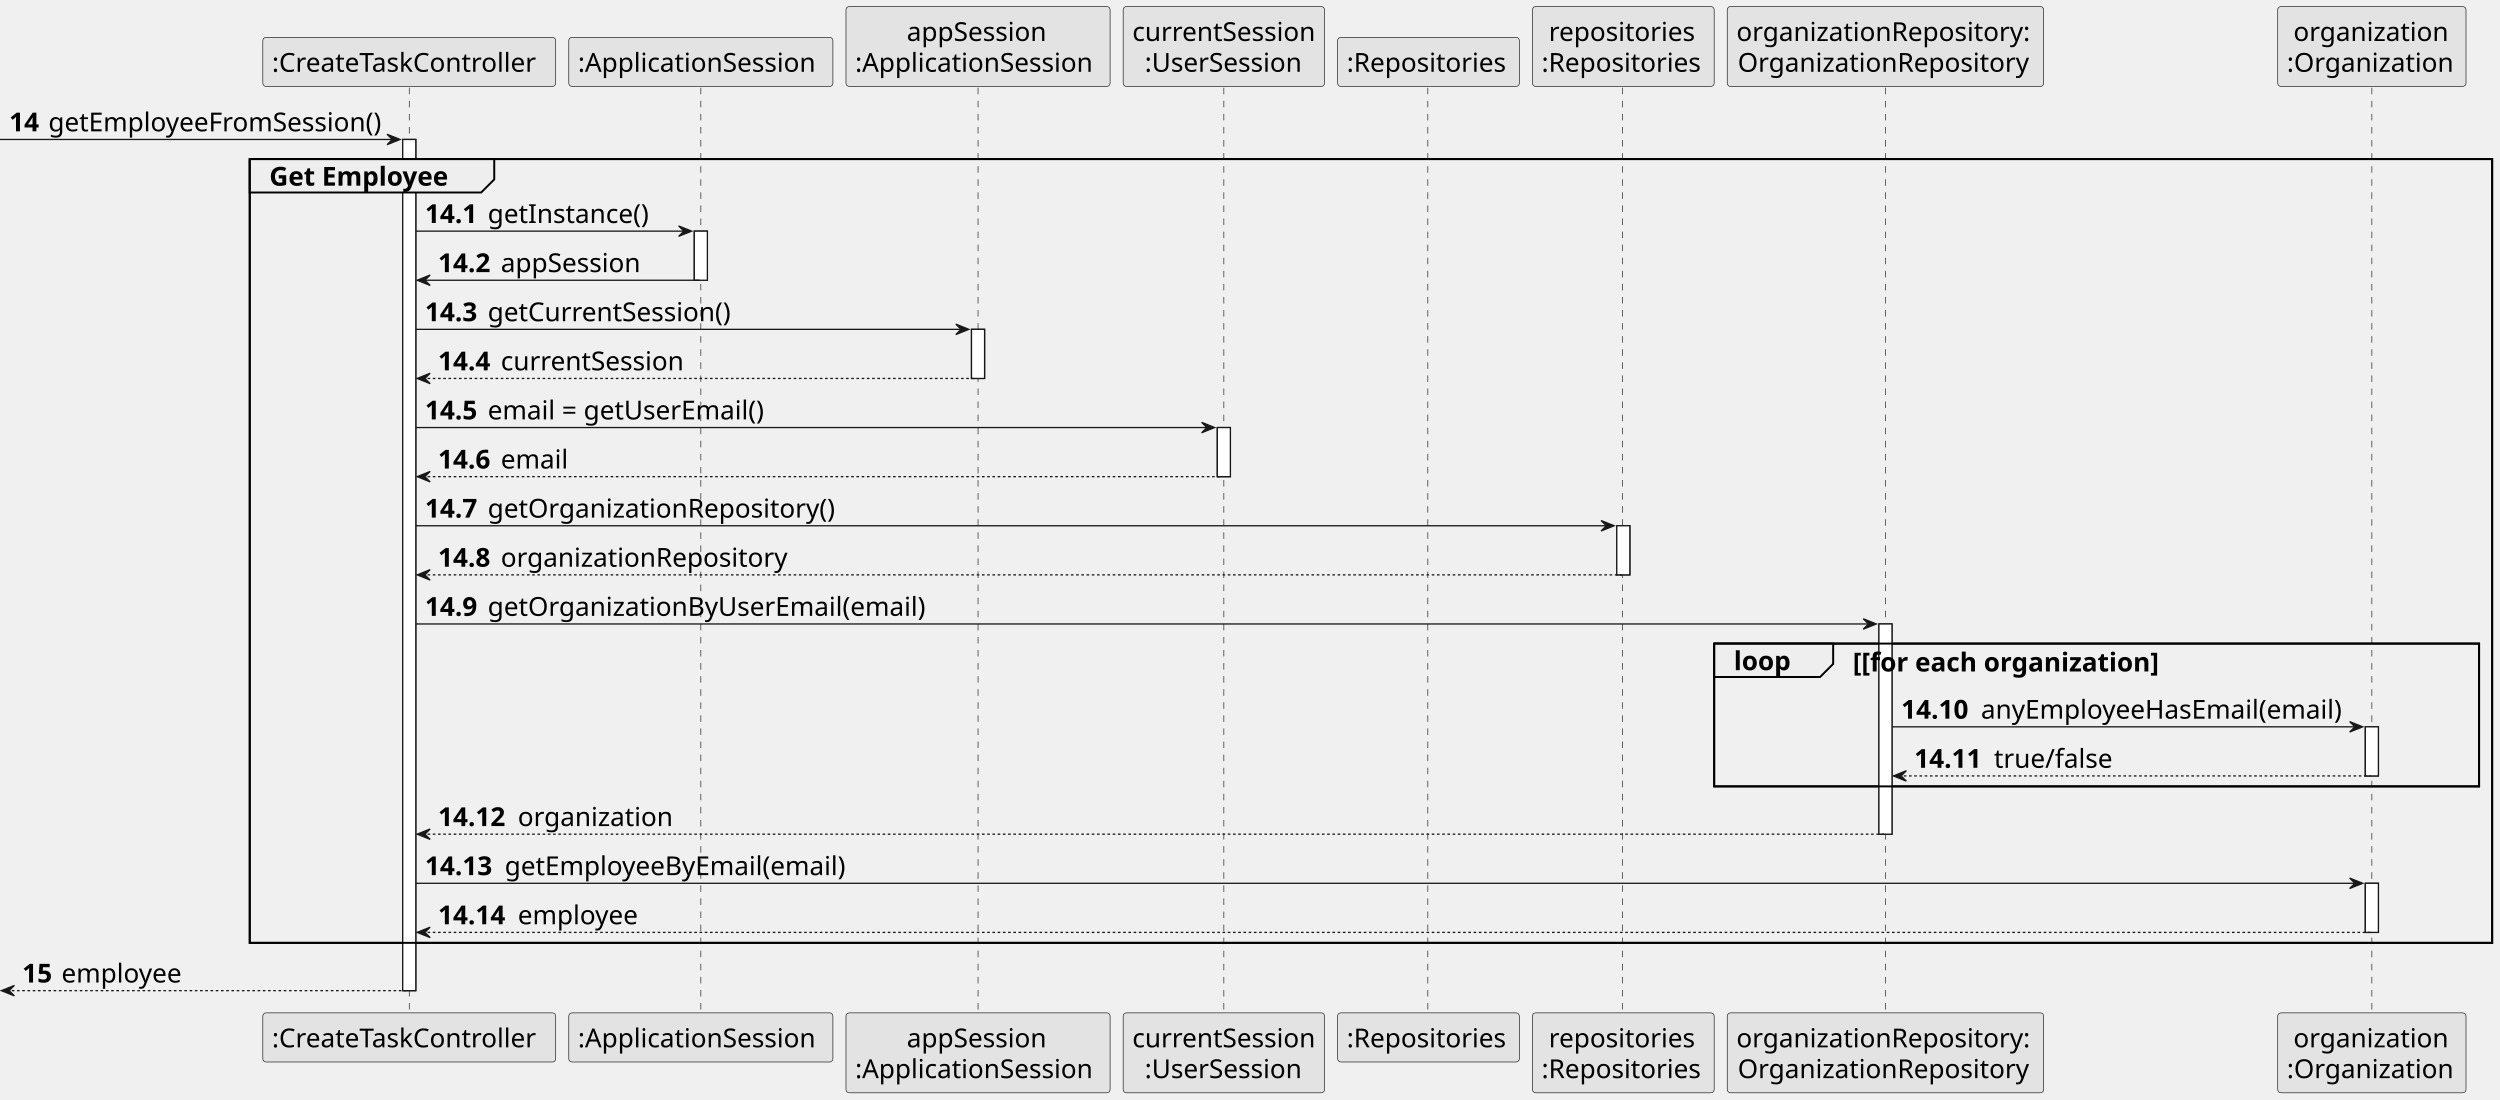
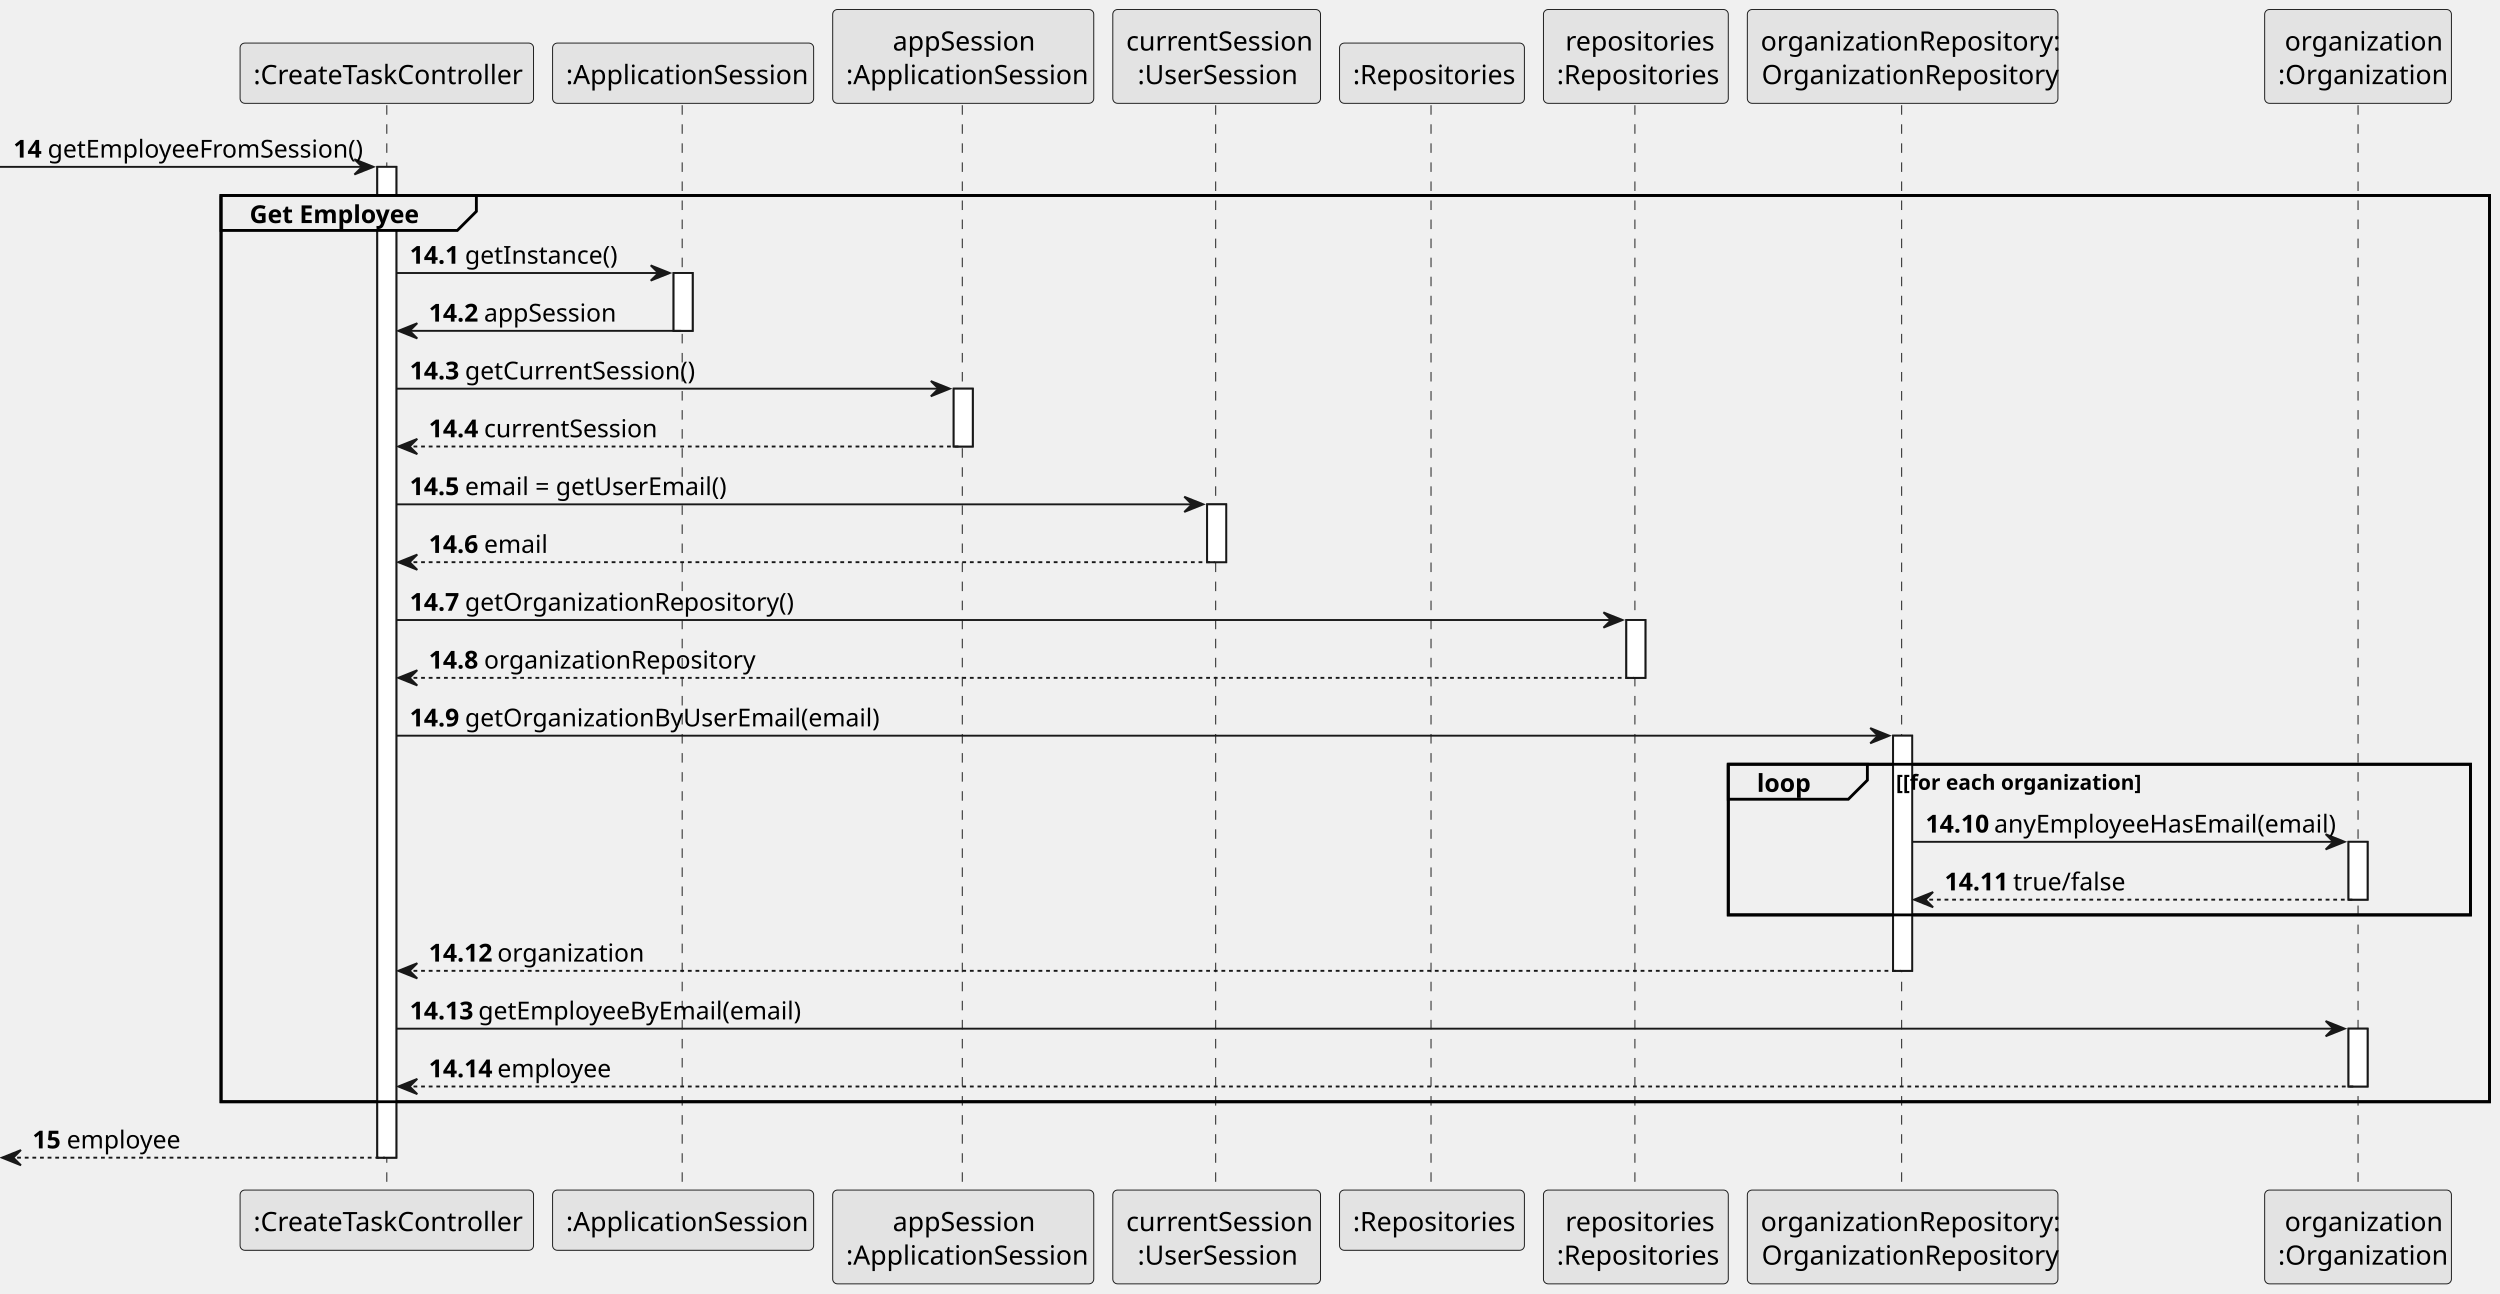
- <svg xmlns="http://www.w3.org/2000/svg" contentStyleType="text/css" height="841px" preserveAspectRatio="none" style="width:1912px;height:841px;background:#FFFFFF;" version="1.1" viewBox="0 0 1912 841" width="1912px" zoomAndPan="magnify">
+ <svg xmlns="http://www.w3.org/2000/svg" contentStyleType="text/css" height="679px" preserveAspectRatio="none" style="width:1312px;height:679px;background:#FFFFFF;" version="1.1" viewBox="0 0 1312 679" width="1312px" zoomAndPan="magnify">
  <defs />
  <g>
-     <rect fill="#FFFFFF" height="650.984" style="stroke:#181818;stroke-width:1.0;" width="10" x="308" y="106.664" />
-     <rect fill="#FFFFFF" height="37.555" style="stroke:#181818;stroke-width:1.0;" width="10" x="531" y="176.773" />
-     <rect fill="#FFFFFF" height="37.555" style="stroke:#181818;stroke-width:1.0;" width="10" x="743" y="251.883" />
-     <rect fill="#FFFFFF" height="37.555" style="stroke:#181818;stroke-width:1.0;" width="10" x="931" y="326.992" />
-     <rect fill="#FFFFFF" height="37.555" style="stroke:#181818;stroke-width:1.0;" width="10" x="1236.5" y="402.102" />
-     <rect fill="#FFFFFF" height="160.773" style="stroke:#181818;stroke-width:1.0;" width="10" x="1437" y="477.211" />
-     <rect fill="#FFFFFF" height="37.555" style="stroke:#181818;stroke-width:1.0;" width="10" x="1809" y="555.875" />
-     <rect fill="#FFFFFF" height="37.555" style="stroke:#181818;stroke-width:1.0;" width="10" x="1809" y="675.539" />
-     <rect fill="none" height="599.43" style="stroke:#000000;stroke-width:1.5;" width="1715" x="191" y="121.664" />
-     <rect fill="none" height="109.219" style="stroke:#000000;stroke-width:1.5;" width="585" x="1311" y="492.211" />
-     <line style="stroke:#181818;stroke-width:0.5;stroke-dasharray:5.0,5.0;" x1="313" x2="313" y1="67.109" y2="775.648" />
-     <line style="stroke:#181818;stroke-width:0.5;stroke-dasharray:5.0,5.0;" x1="536" x2="536" y1="67.109" y2="775.648" />
-     <line style="stroke:#181818;stroke-width:0.5;stroke-dasharray:5.0,5.0;" x1="748" x2="748" y1="67.109" y2="775.648" />
-     <line style="stroke:#181818;stroke-width:0.5;stroke-dasharray:5.0,5.0;" x1="936" x2="936" y1="67.109" y2="775.648" />
-     <line style="stroke:#181818;stroke-width:0.5;stroke-dasharray:5.0,5.0;" x1="1092" x2="1092" y1="67.109" y2="775.648" />
-     <line style="stroke:#181818;stroke-width:0.5;stroke-dasharray:5.0,5.0;" x1="1241" x2="1241" y1="67.109" y2="775.648" />
-     <line style="stroke:#181818;stroke-width:0.5;stroke-dasharray:5.0,5.0;" x1="1442" x2="1442" y1="67.109" y2="775.648" />
-     <line style="stroke:#181818;stroke-width:0.5;stroke-dasharray:5.0,5.0;" x1="1814" x2="1814" y1="67.109" y2="775.648" />
-     <rect fill="#E3E3E3" height="37.555" rx="2.5" ry="2.5" style="stroke:#181818;stroke-width:0.5;" width="224" x="201" y="28.555" />
-     <text fill="#000000" font-family="sans-serif" font-size="20" lengthAdjust="spacing" textLength="210" x="208" y="54.891">:CreateTaskController</text>
-     <rect fill="#E3E3E3" height="37.555" rx="2.5" ry="2.5" style="stroke:#181818;stroke-width:0.5;" width="224" x="201" y="774.648" />
-     <text fill="#000000" font-family="sans-serif" font-size="20" lengthAdjust="spacing" textLength="210" x="208" y="800.984">:CreateTaskController</text>
-     <rect fill="#E3E3E3" height="37.555" rx="2.5" ry="2.5" style="stroke:#181818;stroke-width:0.5;" width="202" x="435" y="28.555" />
-     <text fill="#000000" font-family="sans-serif" font-size="20" lengthAdjust="spacing" textLength="188" x="442" y="54.891">:ApplicationSession</text>
-     <rect fill="#E3E3E3" height="37.555" rx="2.5" ry="2.5" style="stroke:#181818;stroke-width:0.5;" width="202" x="435" y="774.648" />
-     <text fill="#000000" font-family="sans-serif" font-size="20" lengthAdjust="spacing" textLength="188" x="442" y="800.984">:ApplicationSession</text>
-     <rect fill="#E3E3E3" height="61.109" rx="2.5" ry="2.5" style="stroke:#181818;stroke-width:0.5;" width="202" x="647" y="5" />
-     <text fill="#000000" font-family="sans-serif" font-size="20" lengthAdjust="spacing" textLength="109" x="693.5" y="31.336">appSession</text>
-     <text fill="#000000" font-family="sans-serif" font-size="20" lengthAdjust="spacing" textLength="188" x="654" y="54.891">:ApplicationSession</text>
-     <rect fill="#E3E3E3" height="61.109" rx="2.5" ry="2.5" style="stroke:#181818;stroke-width:0.5;" width="202" x="647" y="774.648" />
-     <text fill="#000000" font-family="sans-serif" font-size="20" lengthAdjust="spacing" textLength="109" x="693.5" y="800.984">appSession</text>
-     <text fill="#000000" font-family="sans-serif" font-size="20" lengthAdjust="spacing" textLength="188" x="654" y="824.539">:ApplicationSession</text>
-     <rect fill="#E3E3E3" height="61.109" rx="2.5" ry="2.5" style="stroke:#181818;stroke-width:0.5;" width="154" x="859" y="5" />
-     <text fill="#000000" font-family="sans-serif" font-size="20" lengthAdjust="spacing" textLength="140" x="866" y="31.336">currentSession</text>
-     <text fill="#000000" font-family="sans-serif" font-size="20" lengthAdjust="spacing" textLength="121" x="875.5" y="54.891">:UserSession</text>
-     <rect fill="#E3E3E3" height="61.109" rx="2.5" ry="2.5" style="stroke:#181818;stroke-width:0.5;" width="154" x="859" y="774.648" />
-     <text fill="#000000" font-family="sans-serif" font-size="20" lengthAdjust="spacing" textLength="140" x="866" y="800.984">currentSession</text>
-     <text fill="#000000" font-family="sans-serif" font-size="20" lengthAdjust="spacing" textLength="121" x="875.5" y="824.539">:UserSession</text>
-     <rect fill="#E3E3E3" height="37.555" rx="2.5" ry="2.5" style="stroke:#181818;stroke-width:0.5;" width="139" x="1023" y="28.555" />
-     <text fill="#000000" font-family="sans-serif" font-size="20" lengthAdjust="spacing" textLength="125" x="1030" y="54.891">:Repositories</text>
-     <rect fill="#E3E3E3" height="37.555" rx="2.5" ry="2.5" style="stroke:#181818;stroke-width:0.5;" width="139" x="1023" y="774.648" />
-     <text fill="#000000" font-family="sans-serif" font-size="20" lengthAdjust="spacing" textLength="125" x="1030" y="800.984">:Repositories</text>
-     <rect fill="#E3E3E3" height="61.109" rx="2.5" ry="2.5" style="stroke:#181818;stroke-width:0.5;" width="139" x="1172" y="5" />
-     <text fill="#000000" font-family="sans-serif" font-size="20" lengthAdjust="spacing" textLength="114" x="1184.5" y="31.336">repositories</text>
-     <text fill="#000000" font-family="sans-serif" font-size="20" lengthAdjust="spacing" textLength="125" x="1179" y="54.891">:Repositories</text>
-     <rect fill="#E3E3E3" height="61.109" rx="2.5" ry="2.5" style="stroke:#181818;stroke-width:0.5;" width="139" x="1172" y="774.648" />
-     <text fill="#000000" font-family="sans-serif" font-size="20" lengthAdjust="spacing" textLength="114" x="1184.5" y="800.984">repositories</text>
-     <text fill="#000000" font-family="sans-serif" font-size="20" lengthAdjust="spacing" textLength="125" x="1179" y="824.539">:Repositories</text>
-     <rect fill="#E3E3E3" height="61.109" rx="2.5" ry="2.5" style="stroke:#181818;stroke-width:0.5;" width="242" x="1321" y="5" />
-     <text fill="#000000" font-family="sans-serif" font-size="20" lengthAdjust="spacing" textLength="228" x="1328" y="31.336">organizationRepository:</text>
-     <text fill="#000000" font-family="sans-serif" font-size="20" lengthAdjust="spacing" textLength="226" x="1329" y="54.891">OrganizationRepository</text>
-     <rect fill="#E3E3E3" height="61.109" rx="2.5" ry="2.5" style="stroke:#181818;stroke-width:0.5;" width="242" x="1321" y="774.648" />
-     <text fill="#000000" font-family="sans-serif" font-size="20" lengthAdjust="spacing" textLength="228" x="1328" y="800.984">organizationRepository:</text>
-     <text fill="#000000" font-family="sans-serif" font-size="20" lengthAdjust="spacing" textLength="226" x="1329" y="824.539">OrganizationRepository</text>
-     <rect fill="#E3E3E3" height="61.109" rx="2.5" ry="2.5" style="stroke:#181818;stroke-width:0.5;" width="144" x="1742" y="5" />
-     <text fill="#000000" font-family="sans-serif" font-size="20" lengthAdjust="spacing" textLength="120" x="1754" y="31.336">organization</text>
-     <text fill="#000000" font-family="sans-serif" font-size="20" lengthAdjust="spacing" textLength="130" x="1749" y="54.891">:Organization</text>
-     <rect fill="#E3E3E3" height="61.109" rx="2.5" ry="2.5" style="stroke:#181818;stroke-width:0.5;" width="144" x="1742" y="774.648" />
-     <text fill="#000000" font-family="sans-serif" font-size="20" lengthAdjust="spacing" textLength="120" x="1754" y="800.984">organization</text>
-     <text fill="#000000" font-family="sans-serif" font-size="20" lengthAdjust="spacing" textLength="130" x="1749" y="824.539">:Organization</text>
-     <rect fill="#FFFFFF" height="650.984" style="stroke:#181818;stroke-width:1.0;" width="10" x="308" y="106.664" />
-     <rect fill="#FFFFFF" height="37.555" style="stroke:#181818;stroke-width:1.0;" width="10" x="531" y="176.773" />
-     <rect fill="#FFFFFF" height="37.555" style="stroke:#181818;stroke-width:1.0;" width="10" x="743" y="251.883" />
-     <rect fill="#FFFFFF" height="37.555" style="stroke:#181818;stroke-width:1.0;" width="10" x="931" y="326.992" />
-     <rect fill="#FFFFFF" height="37.555" style="stroke:#181818;stroke-width:1.0;" width="10" x="1236.5" y="402.102" />
-     <rect fill="#FFFFFF" height="160.773" style="stroke:#181818;stroke-width:1.0;" width="10" x="1437" y="477.211" />
-     <rect fill="#FFFFFF" height="37.555" style="stroke:#181818;stroke-width:1.0;" width="10" x="1809" y="555.875" />
-     <rect fill="#FFFFFF" height="37.555" style="stroke:#181818;stroke-width:1.0;" width="10" x="1809" y="675.539" />
-     <polygon fill="#181818" points="296,102.664,306,106.664,296,110.664,300,106.664" style="stroke:#181818;stroke-width:1.0;" />
-     <line style="stroke:#181818;stroke-width:1.0;" x1="0" x2="302" y1="106.664" y2="106.664" />
-     <text fill="#000000" font-family="sans-serif" font-size="20" font-weight="bold" lengthAdjust="spacing" textLength="26" x="7" y="100.445">14</text>
-     <text fill="#000000" font-family="sans-serif" font-size="20" lengthAdjust="spacing" textLength="259" x="37" y="100.445">getEmployeeFromSession()</text>
-     <path d="M191,121.664 L378,121.664 L378,137.219 L368,147.219 L191,147.219 L191,121.664 " fill="#EEEEEE" style="stroke:#000000;stroke-width:1.5;" />
-     <rect fill="none" height="599.43" style="stroke:#000000;stroke-width:1.5;" width="1715" x="191" y="121.664" />
-     <text fill="#000000" font-family="sans-serif" font-size="20" font-weight="bold" lengthAdjust="spacing" textLength="142" x="206" y="142">Get Employee</text>
-     <polygon fill="#181818" points="519,172.773,529,176.773,519,180.773,523,176.773" style="stroke:#181818;stroke-width:1.0;" />
-     <line style="stroke:#181818;stroke-width:1.0;" x1="318" x2="525" y1="176.773" y2="176.773" />
-     <text fill="#000000" font-family="sans-serif" font-size="20" font-weight="bold" lengthAdjust="spacing" textLength="44" x="325" y="170.555">14.1</text>
-     <text fill="#000000" font-family="sans-serif" font-size="20" lengthAdjust="spacing" textLength="123" x="373" y="170.555">getInstance()</text>
-     <polygon fill="#181818" points="329,210.328,319,214.328,329,218.328,325,214.328" style="stroke:#181818;stroke-width:1.0;" />
-     <line style="stroke:#181818;stroke-width:1.0;" x1="323" x2="535" y1="214.328" y2="214.328" />
-     <text fill="#000000" font-family="sans-serif" font-size="20" font-weight="bold" lengthAdjust="spacing" textLength="44" x="335" y="208.109">14.2</text>
-     <text fill="#000000" font-family="sans-serif" font-size="20" lengthAdjust="spacing" textLength="109" x="383" y="208.109">appSession</text>
-     <polygon fill="#181818" points="731,247.883,741,251.883,731,255.883,735,251.883" style="stroke:#181818;stroke-width:1.0;" />
-     <line style="stroke:#181818;stroke-width:1.0;" x1="318" x2="737" y1="251.883" y2="251.883" />
-     <text fill="#000000" font-family="sans-serif" font-size="20" font-weight="bold" lengthAdjust="spacing" textLength="44" x="325" y="245.664">14.3</text>
-     <text fill="#000000" font-family="sans-serif" font-size="20" lengthAdjust="spacing" textLength="188" x="373" y="245.664">getCurrentSession()</text>
-     <polygon fill="#181818" points="329,285.438,319,289.438,329,293.438,325,289.438" style="stroke:#181818;stroke-width:1.0;" />
-     <line style="stroke:#181818;stroke-width:1.0;stroke-dasharray:2.0,2.0;" x1="323" x2="747" y1="289.438" y2="289.438" />
-     <text fill="#000000" font-family="sans-serif" font-size="20" font-weight="bold" lengthAdjust="spacing" textLength="44" x="335" y="283.219">14.4</text>
-     <text fill="#000000" font-family="sans-serif" font-size="20" lengthAdjust="spacing" textLength="140" x="383" y="283.219">currentSession</text>
-     <polygon fill="#181818" points="919,322.992,929,326.992,919,330.992,923,326.992" style="stroke:#181818;stroke-width:1.0;" />
-     <line style="stroke:#181818;stroke-width:1.0;" x1="318" x2="925" y1="326.992" y2="326.992" />
-     <text fill="#000000" font-family="sans-serif" font-size="20" font-weight="bold" lengthAdjust="spacing" textLength="44" x="325" y="320.773">14.5</text>
-     <text fill="#000000" font-family="sans-serif" font-size="20" lengthAdjust="spacing" textLength="221" x="373" y="320.773">email = getUserEmail()</text>
-     <polygon fill="#181818" points="329,360.547,319,364.547,329,368.547,325,364.547" style="stroke:#181818;stroke-width:1.0;" />
-     <line style="stroke:#181818;stroke-width:1.0;stroke-dasharray:2.0,2.0;" x1="323" x2="935" y1="364.547" y2="364.547" />
-     <text fill="#000000" font-family="sans-serif" font-size="20" font-weight="bold" lengthAdjust="spacing" textLength="44" x="335" y="358.328">14.6</text>
-     <text fill="#000000" font-family="sans-serif" font-size="20" lengthAdjust="spacing" textLength="53" x="383" y="358.328">email</text>
-     <polygon fill="#181818" points="1224.5,398.102,1234.5,402.102,1224.5,406.102,1228.5,402.102" style="stroke:#181818;stroke-width:1.0;" />
-     <line style="stroke:#181818;stroke-width:1.0;" x1="318" x2="1230.5" y1="402.102" y2="402.102" />
-     <text fill="#000000" font-family="sans-serif" font-size="20" font-weight="bold" lengthAdjust="spacing" textLength="44" x="325" y="395.883">14.7</text>
-     <text fill="#000000" font-family="sans-serif" font-size="20" lengthAdjust="spacing" textLength="270" x="373" y="395.883">getOrganizationRepository()</text>
-     <polygon fill="#181818" points="329,435.656,319,439.656,329,443.656,325,439.656" style="stroke:#181818;stroke-width:1.0;" />
-     <line style="stroke:#181818;stroke-width:1.0;stroke-dasharray:2.0,2.0;" x1="323" x2="1240.5" y1="439.656" y2="439.656" />
-     <text fill="#000000" font-family="sans-serif" font-size="20" font-weight="bold" lengthAdjust="spacing" textLength="44" x="335" y="433.438">14.8</text>
-     <text fill="#000000" font-family="sans-serif" font-size="20" lengthAdjust="spacing" textLength="222" x="383" y="433.438">organizationRepository</text>
-     <polygon fill="#181818" points="1425,473.211,1435,477.211,1425,481.211,1429,477.211" style="stroke:#181818;stroke-width:1.0;" />
-     <line style="stroke:#181818;stroke-width:1.0;" x1="318" x2="1431" y1="477.211" y2="477.211" />
-     <text fill="#000000" font-family="sans-serif" font-size="20" font-weight="bold" lengthAdjust="spacing" textLength="44" x="325" y="470.992">14.9</text>
-     <text fill="#000000" font-family="sans-serif" font-size="20" lengthAdjust="spacing" textLength="339" x="373" y="470.992">getOrganizationByUserEmail(email)</text>
-     <path d="M1311,492.211 L1402,492.211 L1402,507.766 L1392,517.766 L1311,517.766 L1311,492.211 " fill="#EEEEEE" style="stroke:#000000;stroke-width:1.5;" />
-     <rect fill="none" height="109.219" style="stroke:#000000;stroke-width:1.5;" width="585" x="1311" y="492.211" />
-     <text fill="#000000" font-family="sans-serif" font-size="20" font-weight="bold" lengthAdjust="spacing" textLength="46" x="1326" y="512.547">loop</text>
-     <text fill="#000000" font-family="sans-serif" font-size="20" font-weight="bold" lengthAdjust="spacing" textLength="245" x="1417" y="513.547">[[for each organization]</text>
-     <polygon fill="#181818" points="1797,551.875,1807,555.875,1797,559.875,1801,555.875" style="stroke:#181818;stroke-width:1.0;" />
-     <line style="stroke:#181818;stroke-width:1.0;" x1="1447" x2="1803" y1="555.875" y2="555.875" />
-     <text fill="#000000" font-family="sans-serif" font-size="20" font-weight="bold" lengthAdjust="spacing" textLength="57" x="1454" y="549.656">14.10</text>
-     <text fill="#000000" font-family="sans-serif" font-size="20" lengthAdjust="spacing" textLength="282" x="1515" y="549.656">anyEmployeeHasEmail(email)</text>
-     <polygon fill="#181818" points="1458,589.43,1448,593.43,1458,597.43,1454,593.43" style="stroke:#181818;stroke-width:1.0;" />
-     <line style="stroke:#181818;stroke-width:1.0;stroke-dasharray:2.0,2.0;" x1="1452" x2="1813" y1="593.43" y2="593.43" />
-     <text fill="#000000" font-family="sans-serif" font-size="20" font-weight="bold" lengthAdjust="spacing" textLength="57" x="1464" y="587.211">14.11</text>
-     <text fill="#000000" font-family="sans-serif" font-size="20" lengthAdjust="spacing" textLength="93" x="1525" y="587.211">true/false</text>
-     <polygon fill="#181818" points="329,633.984,319,637.984,329,641.984,325,637.984" style="stroke:#181818;stroke-width:1.0;" />
-     <line style="stroke:#181818;stroke-width:1.0;stroke-dasharray:2.0,2.0;" x1="323" x2="1441" y1="637.984" y2="637.984" />
-     <text fill="#000000" font-family="sans-serif" font-size="20" font-weight="bold" lengthAdjust="spacing" textLength="57" x="335" y="631.766">14.12</text>
-     <text fill="#000000" font-family="sans-serif" font-size="20" lengthAdjust="spacing" textLength="120" x="396" y="631.766">organization</text>
-     <polygon fill="#181818" points="1797,671.539,1807,675.539,1797,679.539,1801,675.539" style="stroke:#181818;stroke-width:1.0;" />
-     <line style="stroke:#181818;stroke-width:1.0;" x1="318" x2="1803" y1="675.539" y2="675.539" />
-     <text fill="#000000" font-family="sans-serif" font-size="20" font-weight="bold" lengthAdjust="spacing" textLength="57" x="325" y="669.32">14.13</text>
-     <text fill="#000000" font-family="sans-serif" font-size="20" lengthAdjust="spacing" textLength="265" x="386" y="669.32">getEmployeeByEmail(email)</text>
-     <polygon fill="#181818" points="329,709.094,319,713.094,329,717.094,325,713.094" style="stroke:#181818;stroke-width:1.0;" />
-     <line style="stroke:#181818;stroke-width:1.0;stroke-dasharray:2.0,2.0;" x1="323" x2="1813" y1="713.094" y2="713.094" />
-     <text fill="#000000" font-family="sans-serif" font-size="20" font-weight="bold" lengthAdjust="spacing" textLength="57" x="335" y="706.875">14.14</text>
-     <text fill="#000000" font-family="sans-serif" font-size="20" lengthAdjust="spacing" textLength="93" x="396" y="706.875">employee</text>
-     <polygon fill="#181818" points="11,753.648,1,757.648,11,761.648,7,757.648" style="stroke:#181818;stroke-width:1.0;" />
-     <line style="stroke:#181818;stroke-width:1.0;stroke-dasharray:2.0,2.0;" x1="5" x2="312" y1="757.648" y2="757.648" />
-     <text fill="#000000" font-family="sans-serif" font-size="20" font-weight="bold" lengthAdjust="spacing" textLength="26" x="17" y="751.43">15</text>
-     <text fill="#000000" font-family="sans-serif" font-size="20" lengthAdjust="spacing" textLength="93" x="47" y="751.43">employee</text>
+     <rect fill="#FFFFFF" height="519.977" style="stroke:#181818;stroke-width:1.0;" width="10" x="198" y="87.57" />
+     <rect fill="#FFFFFF" height="30.352" style="stroke:#181818;stroke-width:1.0;" width="10" x="353.5" y="143.273" />
+     <rect fill="#FFFFFF" height="30.352" style="stroke:#181818;stroke-width:1.0;" width="10" x="500.5" y="203.977" />
+     <rect fill="#FFFFFF" height="30.352" style="stroke:#181818;stroke-width:1.0;" width="10" x="633.5" y="264.68" />
+     <rect fill="#FFFFFF" height="30.352" style="stroke:#181818;stroke-width:1.0;" width="10" x="853.5" y="325.383" />
+     <rect fill="#FFFFFF" height="123.406" style="stroke:#181818;stroke-width:1.0;" width="10" x="993.5" y="386.086" />
+     <rect fill="#FFFFFF" height="30.352" style="stroke:#181818;stroke-width:1.0;" width="10" x="1232.5" y="441.789" />
+     <rect fill="#FFFFFF" height="30.352" style="stroke:#181818;stroke-width:1.0;" width="10" x="1232.5" y="539.844" />
+     <rect fill="none" height="475.625" style="stroke:#000000;stroke-width:1.5;" width="1190.5" x="116" y="102.57" />
+     <rect fill="none" height="79.055" style="stroke:#000000;stroke-width:1.5;" width="389.5" x="907" y="401.086" />
+     <line style="stroke:#181818;stroke-width:0.5;stroke-dasharray:5.0,5.0;" x1="203" x2="203" y1="55.219" y2="625.547" />
+     <line style="stroke:#181818;stroke-width:0.5;stroke-dasharray:5.0,5.0;" x1="358" x2="358" y1="55.219" y2="625.547" />
+     <line style="stroke:#181818;stroke-width:0.5;stroke-dasharray:5.0,5.0;" x1="505" x2="505" y1="55.219" y2="625.547" />
+     <line style="stroke:#181818;stroke-width:0.5;stroke-dasharray:5.0,5.0;" x1="638" x2="638" y1="55.219" y2="625.547" />
+     <line style="stroke:#181818;stroke-width:0.5;stroke-dasharray:5.0,5.0;" x1="751" x2="751" y1="55.219" y2="625.547" />
+     <line style="stroke:#181818;stroke-width:0.5;stroke-dasharray:5.0,5.0;" x1="858" x2="858" y1="55.219" y2="625.547" />
+     <line style="stroke:#181818;stroke-width:0.5;stroke-dasharray:5.0,5.0;" x1="998" x2="998" y1="55.219" y2="625.547" />
+     <line style="stroke:#181818;stroke-width:0.5;stroke-dasharray:5.0,5.0;" x1="1237.5" x2="1237.5" y1="55.219" y2="625.547" />
+     <rect fill="#E3E3E3" height="31.609" rx="2.5" ry="2.5" style="stroke:#181818;stroke-width:0.5;" width="154" x="126" y="22.609" />
+     <text fill="#000000" font-family="sans-serif" font-size="14" lengthAdjust="spacing" textLength="140" x="133" y="44.143">:CreateTaskController</text>
+     <rect fill="#E3E3E3" height="31.609" rx="2.5" ry="2.5" style="stroke:#181818;stroke-width:0.5;" width="154" x="126" y="624.547" />
+     <text fill="#000000" font-family="sans-serif" font-size="14" lengthAdjust="spacing" textLength="140" x="133" y="646.08">:CreateTaskController</text>
+     <rect fill="#E3E3E3" height="31.609" rx="2.5" ry="2.5" style="stroke:#181818;stroke-width:0.5;" width="137" x="290" y="22.609" />
+     <text fill="#000000" font-family="sans-serif" font-size="14" lengthAdjust="spacing" textLength="123" x="297" y="44.143">:ApplicationSession</text>
+     <rect fill="#E3E3E3" height="31.609" rx="2.5" ry="2.5" style="stroke:#181818;stroke-width:0.5;" width="137" x="290" y="624.547" />
+     <text fill="#000000" font-family="sans-serif" font-size="14" lengthAdjust="spacing" textLength="123" x="297" y="646.08">:ApplicationSession</text>
+     <rect fill="#E3E3E3" height="49.219" rx="2.5" ry="2.5" style="stroke:#181818;stroke-width:0.5;" width="137" x="437" y="5" />
+     <text fill="#000000" font-family="sans-serif" font-size="14" lengthAdjust="spacing" textLength="74" x="468.5" y="26.533">appSession</text>
+     <text fill="#000000" font-family="sans-serif" font-size="14" lengthAdjust="spacing" textLength="123" x="444" y="44.143">:ApplicationSession</text>
+     <rect fill="#E3E3E3" height="49.219" rx="2.5" ry="2.5" style="stroke:#181818;stroke-width:0.5;" width="137" x="437" y="624.547" />
+     <text fill="#000000" font-family="sans-serif" font-size="14" lengthAdjust="spacing" textLength="74" x="468.5" y="646.08">appSession</text>
+     <text fill="#000000" font-family="sans-serif" font-size="14" lengthAdjust="spacing" textLength="123" x="444" y="663.689">:ApplicationSession</text>
+     <rect fill="#E3E3E3" height="49.219" rx="2.5" ry="2.5" style="stroke:#181818;stroke-width:0.5;" width="109" x="584" y="5" />
+     <text fill="#000000" font-family="sans-serif" font-size="14" lengthAdjust="spacing" textLength="95" x="591" y="26.533">currentSession</text>
+     <text fill="#000000" font-family="sans-serif" font-size="14" lengthAdjust="spacing" textLength="83" x="597" y="44.143">:UserSession</text>
+     <rect fill="#E3E3E3" height="49.219" rx="2.5" ry="2.5" style="stroke:#181818;stroke-width:0.5;" width="109" x="584" y="624.547" />
+     <text fill="#000000" font-family="sans-serif" font-size="14" lengthAdjust="spacing" textLength="95" x="591" y="646.08">currentSession</text>
+     <text fill="#000000" font-family="sans-serif" font-size="14" lengthAdjust="spacing" textLength="83" x="597" y="663.689">:UserSession</text>
+     <rect fill="#E3E3E3" height="31.609" rx="2.5" ry="2.5" style="stroke:#181818;stroke-width:0.5;" width="97" x="703" y="22.609" />
+     <text fill="#000000" font-family="sans-serif" font-size="14" lengthAdjust="spacing" textLength="83" x="710" y="44.143">:Repositories</text>
+     <rect fill="#E3E3E3" height="31.609" rx="2.5" ry="2.5" style="stroke:#181818;stroke-width:0.5;" width="97" x="703" y="624.547" />
+     <text fill="#000000" font-family="sans-serif" font-size="14" lengthAdjust="spacing" textLength="83" x="710" y="646.08">:Repositories</text>
+     <rect fill="#E3E3E3" height="49.219" rx="2.5" ry="2.5" style="stroke:#181818;stroke-width:0.5;" width="97" x="810" y="5" />
+     <text fill="#000000" font-family="sans-serif" font-size="14" lengthAdjust="spacing" textLength="74" x="821.5" y="26.533">repositories</text>
+     <text fill="#000000" font-family="sans-serif" font-size="14" lengthAdjust="spacing" textLength="83" x="817" y="44.143">:Repositories</text>
+     <rect fill="#E3E3E3" height="49.219" rx="2.5" ry="2.5" style="stroke:#181818;stroke-width:0.5;" width="97" x="810" y="624.547" />
+     <text fill="#000000" font-family="sans-serif" font-size="14" lengthAdjust="spacing" textLength="74" x="821.5" y="646.08">repositories</text>
+     <text fill="#000000" font-family="sans-serif" font-size="14" lengthAdjust="spacing" textLength="83" x="817" y="663.689">:Repositories</text>
+     <rect fill="#E3E3E3" height="49.219" rx="2.5" ry="2.5" style="stroke:#181818;stroke-width:0.5;" width="163" x="917" y="5" />
+     <text fill="#000000" font-family="sans-serif" font-size="14" lengthAdjust="spacing" textLength="149" x="924" y="26.533">organizationRepository:</text>
+     <text fill="#000000" font-family="sans-serif" font-size="14" lengthAdjust="spacing" textLength="148" x="924.5" y="44.143">OrganizationRepository</text>
+     <rect fill="#E3E3E3" height="49.219" rx="2.5" ry="2.5" style="stroke:#181818;stroke-width:0.5;" width="163" x="917" y="624.547" />
+     <text fill="#000000" font-family="sans-serif" font-size="14" lengthAdjust="spacing" textLength="149" x="924" y="646.08">organizationRepository:</text>
+     <text fill="#000000" font-family="sans-serif" font-size="14" lengthAdjust="spacing" textLength="148" x="924.5" y="663.689">OrganizationRepository</text>
+     <rect fill="#E3E3E3" height="49.219" rx="2.5" ry="2.5" style="stroke:#181818;stroke-width:0.5;" width="98" x="1188.5" y="5" />
+     <text fill="#000000" font-family="sans-serif" font-size="14" lengthAdjust="spacing" textLength="77" x="1199" y="26.533">organization</text>
+     <text fill="#000000" font-family="sans-serif" font-size="14" lengthAdjust="spacing" textLength="84" x="1195.5" y="44.143">:Organization</text>
+     <rect fill="#E3E3E3" height="49.219" rx="2.5" ry="2.5" style="stroke:#181818;stroke-width:0.5;" width="98" x="1188.5" y="624.547" />
+     <text fill="#000000" font-family="sans-serif" font-size="14" lengthAdjust="spacing" textLength="77" x="1199" y="646.08">organization</text>
+     <text fill="#000000" font-family="sans-serif" font-size="14" lengthAdjust="spacing" textLength="84" x="1195.5" y="663.689">:Organization</text>
+     <rect fill="#FFFFFF" height="519.977" style="stroke:#181818;stroke-width:1.0;" width="10" x="198" y="87.57" />
+     <rect fill="#FFFFFF" height="30.352" style="stroke:#181818;stroke-width:1.0;" width="10" x="353.5" y="143.273" />
+     <rect fill="#FFFFFF" height="30.352" style="stroke:#181818;stroke-width:1.0;" width="10" x="500.5" y="203.977" />
+     <rect fill="#FFFFFF" height="30.352" style="stroke:#181818;stroke-width:1.0;" width="10" x="633.5" y="264.68" />
+     <rect fill="#FFFFFF" height="30.352" style="stroke:#181818;stroke-width:1.0;" width="10" x="853.5" y="325.383" />
+     <rect fill="#FFFFFF" height="123.406" style="stroke:#181818;stroke-width:1.0;" width="10" x="993.5" y="386.086" />
+     <rect fill="#FFFFFF" height="30.352" style="stroke:#181818;stroke-width:1.0;" width="10" x="1232.5" y="441.789" />
+     <rect fill="#FFFFFF" height="30.352" style="stroke:#181818;stroke-width:1.0;" width="10" x="1232.5" y="539.844" />
+     <polygon fill="#181818" points="186,83.57,196,87.57,186,91.57,190,87.57" style="stroke:#181818;stroke-width:1.0;" />
+     <line style="stroke:#181818;stroke-width:1.0;" x1="0" x2="192" y1="87.57" y2="87.57" />
+     <text fill="#000000" font-family="sans-serif" font-size="13" font-weight="bold" lengthAdjust="spacing" textLength="14" x="7" y="82.714">14</text>
+     <text fill="#000000" font-family="sans-serif" font-size="13" lengthAdjust="spacing" textLength="161" x="25" y="82.714">getEmployeeFromSession()</text>
+     <path d="M116,102.57 L250,102.57 L250,110.922 L240,120.922 L116,120.922 L116,102.57 " fill="#EEEEEE" style="stroke:#000000;stroke-width:1.5;" />
+     <rect fill="none" height="475.625" style="stroke:#000000;stroke-width:1.5;" width="1190.5" x="116" y="102.57" />
+     <text fill="#000000" font-family="sans-serif" font-size="13" font-weight="bold" lengthAdjust="spacing" textLength="89" x="131" y="117.065">Get Employee</text>
+     <polygon fill="#181818" points="341.5,139.273,351.5,143.273,341.5,147.273,345.5,143.273" style="stroke:#181818;stroke-width:1.0;" />
+     <line style="stroke:#181818;stroke-width:1.0;" x1="208" x2="347.5" y1="143.273" y2="143.273" />
+     <text fill="#000000" font-family="sans-serif" font-size="13" font-weight="bold" lengthAdjust="spacing" textLength="25" x="215" y="138.417">14.1</text>
+     <text fill="#000000" font-family="sans-serif" font-size="13" lengthAdjust="spacing" textLength="75" x="244" y="138.417">getInstance()</text>
+     <polygon fill="#181818" points="219,169.625,209,173.625,219,177.625,215,173.625" style="stroke:#181818;stroke-width:1.0;" />
+     <line style="stroke:#181818;stroke-width:1.0;" x1="213" x2="357.5" y1="173.625" y2="173.625" />
+     <text fill="#000000" font-family="sans-serif" font-size="13" font-weight="bold" lengthAdjust="spacing" textLength="25" x="225" y="168.769">14.2</text>
+     <text fill="#000000" font-family="sans-serif" font-size="13" lengthAdjust="spacing" textLength="68" x="254" y="168.769">appSession</text>
+     <polygon fill="#181818" points="488.5,199.977,498.5,203.977,488.5,207.977,492.5,203.977" style="stroke:#181818;stroke-width:1.0;" />
+     <line style="stroke:#181818;stroke-width:1.0;" x1="208" x2="494.5" y1="203.977" y2="203.977" />
+     <text fill="#000000" font-family="sans-serif" font-size="13" font-weight="bold" lengthAdjust="spacing" textLength="25" x="215" y="199.12">14.3</text>
+     <text fill="#000000" font-family="sans-serif" font-size="13" lengthAdjust="spacing" textLength="115" x="244" y="199.12">getCurrentSession()</text>
+     <polygon fill="#181818" points="219,230.328,209,234.328,219,238.328,215,234.328" style="stroke:#181818;stroke-width:1.0;" />
+     <line style="stroke:#181818;stroke-width:1.0;stroke-dasharray:2.0,2.0;" x1="213" x2="504.5" y1="234.328" y2="234.328" />
+     <text fill="#000000" font-family="sans-serif" font-size="13" font-weight="bold" lengthAdjust="spacing" textLength="25" x="225" y="229.472">14.4</text>
+     <text fill="#000000" font-family="sans-serif" font-size="13" lengthAdjust="spacing" textLength="87" x="254" y="229.472">currentSession</text>
+     <polygon fill="#181818" points="621.5,260.68,631.5,264.68,621.5,268.68,625.5,264.68" style="stroke:#181818;stroke-width:1.0;" />
+     <line style="stroke:#181818;stroke-width:1.0;" x1="208" x2="627.5" y1="264.68" y2="264.68" />
+     <text fill="#000000" font-family="sans-serif" font-size="13" font-weight="bold" lengthAdjust="spacing" textLength="25" x="215" y="259.823">14.5</text>
+     <text fill="#000000" font-family="sans-serif" font-size="13" lengthAdjust="spacing" textLength="133" x="244" y="259.823">email = getUserEmail()</text>
+     <polygon fill="#181818" points="219,291.031,209,295.031,219,299.031,215,295.031" style="stroke:#181818;stroke-width:1.0;" />
+     <line style="stroke:#181818;stroke-width:1.0;stroke-dasharray:2.0,2.0;" x1="213" x2="637.5" y1="295.031" y2="295.031" />
+     <text fill="#000000" font-family="sans-serif" font-size="13" font-weight="bold" lengthAdjust="spacing" textLength="25" x="225" y="290.175">14.6</text>
+     <text fill="#000000" font-family="sans-serif" font-size="13" lengthAdjust="spacing" textLength="31" x="254" y="290.175">email</text>
+     <polygon fill="#181818" points="841.5,321.383,851.5,325.383,841.5,329.383,845.5,325.383" style="stroke:#181818;stroke-width:1.0;" />
+     <line style="stroke:#181818;stroke-width:1.0;" x1="208" x2="847.5" y1="325.383" y2="325.383" />
+     <text fill="#000000" font-family="sans-serif" font-size="13" font-weight="bold" lengthAdjust="spacing" textLength="25" x="215" y="320.526">14.7</text>
+     <text fill="#000000" font-family="sans-serif" font-size="13" lengthAdjust="spacing" textLength="161" x="244" y="320.526">getOrganizationRepository()</text>
+     <polygon fill="#181818" points="219,351.734,209,355.734,219,359.734,215,355.734" style="stroke:#181818;stroke-width:1.0;" />
+     <line style="stroke:#181818;stroke-width:1.0;stroke-dasharray:2.0,2.0;" x1="213" x2="857.5" y1="355.734" y2="355.734" />
+     <text fill="#000000" font-family="sans-serif" font-size="13" font-weight="bold" lengthAdjust="spacing" textLength="25" x="225" y="350.878">14.8</text>
+     <text fill="#000000" font-family="sans-serif" font-size="13" lengthAdjust="spacing" textLength="132" x="254" y="350.878">organizationRepository</text>
+     <polygon fill="#181818" points="981.5,382.086,991.5,386.086,981.5,390.086,985.5,386.086" style="stroke:#181818;stroke-width:1.0;" />
+     <line style="stroke:#181818;stroke-width:1.0;" x1="208" x2="987.5" y1="386.086" y2="386.086" />
+     <text fill="#000000" font-family="sans-serif" font-size="13" font-weight="bold" lengthAdjust="spacing" textLength="25" x="215" y="381.229">14.9</text>
+     <text fill="#000000" font-family="sans-serif" font-size="13" lengthAdjust="spacing" textLength="206" x="244" y="381.229">getOrganizationByUserEmail(email)</text>
+     <path d="M907,401.086 L980,401.086 L980,409.438 L970,419.438 L907,419.438 L907,401.086 " fill="#EEEEEE" style="stroke:#000000;stroke-width:1.5;" />
+     <rect fill="none" height="79.055" style="stroke:#000000;stroke-width:1.5;" width="389.5" x="907" y="401.086" />
+     <text fill="#000000" font-family="sans-serif" font-size="13" font-weight="bold" lengthAdjust="spacing" textLength="28" x="922" y="415.581">loop</text>
+     <text fill="#000000" font-family="sans-serif" font-size="11" font-weight="bold" lengthAdjust="spacing" textLength="128" x="995" y="414.505">[[for each organization]</text>
+     <polygon fill="#181818" points="1220.5,437.789,1230.5,441.789,1220.5,445.789,1224.5,441.789" style="stroke:#181818;stroke-width:1.0;" />
+     <line style="stroke:#181818;stroke-width:1.0;" x1="1003.5" x2="1226.5" y1="441.789" y2="441.789" />
+     <text fill="#000000" font-family="sans-serif" font-size="13" font-weight="bold" lengthAdjust="spacing" textLength="32" x="1010.5" y="436.933">14.10</text>
+     <text fill="#000000" font-family="sans-serif" font-size="13" lengthAdjust="spacing" textLength="174" x="1046.5" y="436.933">anyEmployeeHasEmail(email)</text>
+     <polygon fill="#181818" points="1014.5,468.141,1004.5,472.141,1014.5,476.141,1010.5,472.141" style="stroke:#181818;stroke-width:1.0;" />
+     <line style="stroke:#181818;stroke-width:1.0;stroke-dasharray:2.0,2.0;" x1="1008.5" x2="1236.5" y1="472.141" y2="472.141" />
+     <text fill="#000000" font-family="sans-serif" font-size="13" font-weight="bold" lengthAdjust="spacing" textLength="32" x="1020.5" y="467.284">14.11</text>
+     <text fill="#000000" font-family="sans-serif" font-size="13" lengthAdjust="spacing" textLength="53" x="1056.5" y="467.284">true/false</text>
+     <polygon fill="#181818" points="219,505.492,209,509.492,219,513.492,215,509.492" style="stroke:#181818;stroke-width:1.0;" />
+     <line style="stroke:#181818;stroke-width:1.0;stroke-dasharray:2.0,2.0;" x1="213" x2="997.5" y1="509.492" y2="509.492" />
+     <text fill="#000000" font-family="sans-serif" font-size="13" font-weight="bold" lengthAdjust="spacing" textLength="32" x="225" y="504.636">14.12</text>
+     <text fill="#000000" font-family="sans-serif" font-size="13" lengthAdjust="spacing" textLength="70" x="261" y="504.636">organization</text>
+     <polygon fill="#181818" points="1220.5,535.844,1230.5,539.844,1220.5,543.844,1224.5,539.844" style="stroke:#181818;stroke-width:1.0;" />
+     <line style="stroke:#181818;stroke-width:1.0;" x1="208" x2="1226.5" y1="539.844" y2="539.844" />
+     <text fill="#000000" font-family="sans-serif" font-size="13" font-weight="bold" lengthAdjust="spacing" textLength="32" x="215" y="534.987">14.13</text>
+     <text fill="#000000" font-family="sans-serif" font-size="13" lengthAdjust="spacing" textLength="164" x="251" y="534.987">getEmployeeByEmail(email)</text>
+     <polygon fill="#181818" points="219,566.195,209,570.195,219,574.195,215,570.195" style="stroke:#181818;stroke-width:1.0;" />
+     <line style="stroke:#181818;stroke-width:1.0;stroke-dasharray:2.0,2.0;" x1="213" x2="1236.5" y1="570.195" y2="570.195" />
+     <text fill="#000000" font-family="sans-serif" font-size="13" font-weight="bold" lengthAdjust="spacing" textLength="32" x="225" y="565.339">14.14</text>
+     <text fill="#000000" font-family="sans-serif" font-size="13" lengthAdjust="spacing" textLength="56" x="261" y="565.339">employee</text>
+     <polygon fill="#181818" points="11,603.547,1,607.547,11,611.547,7,607.547" style="stroke:#181818;stroke-width:1.0;" />
+     <line style="stroke:#181818;stroke-width:1.0;stroke-dasharray:2.0,2.0;" x1="5" x2="202" y1="607.547" y2="607.547" />
+     <text fill="#000000" font-family="sans-serif" font-size="13" font-weight="bold" lengthAdjust="spacing" textLength="14" x="17" y="602.69">15</text>
+     <text fill="#000000" font-family="sans-serif" font-size="13" lengthAdjust="spacing" textLength="56" x="35" y="602.69">employee</text>
  </g>
</svg>
